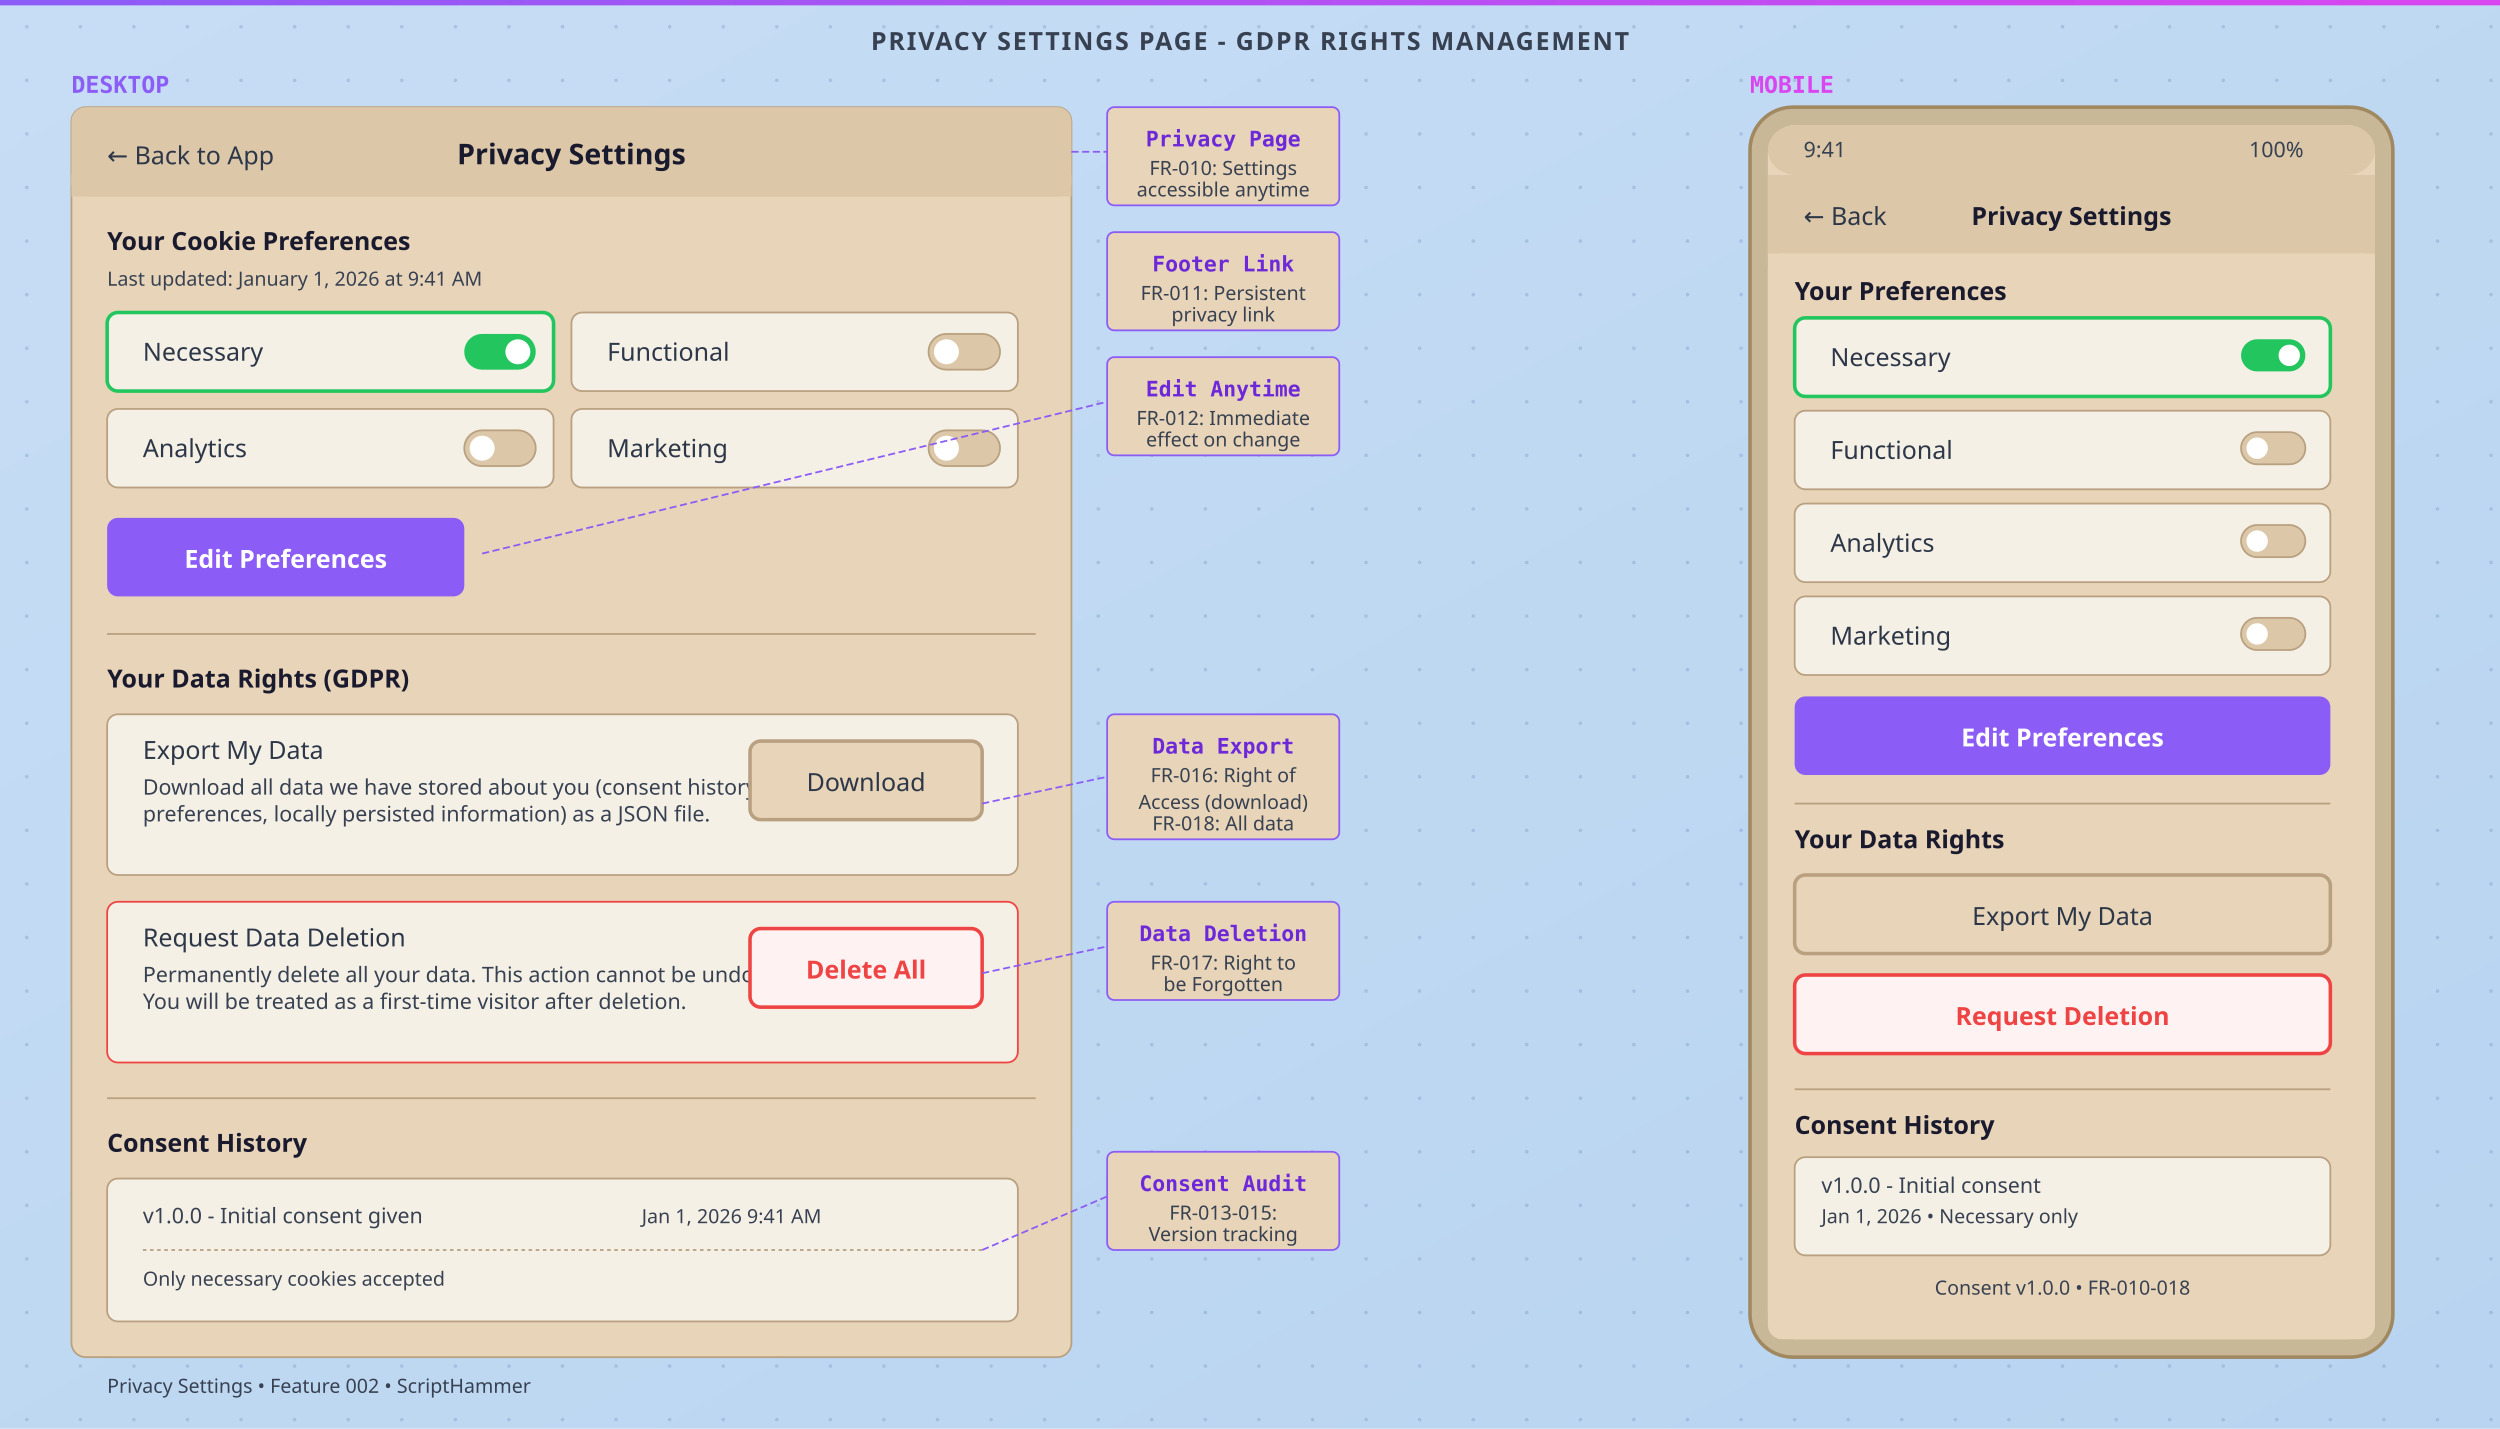
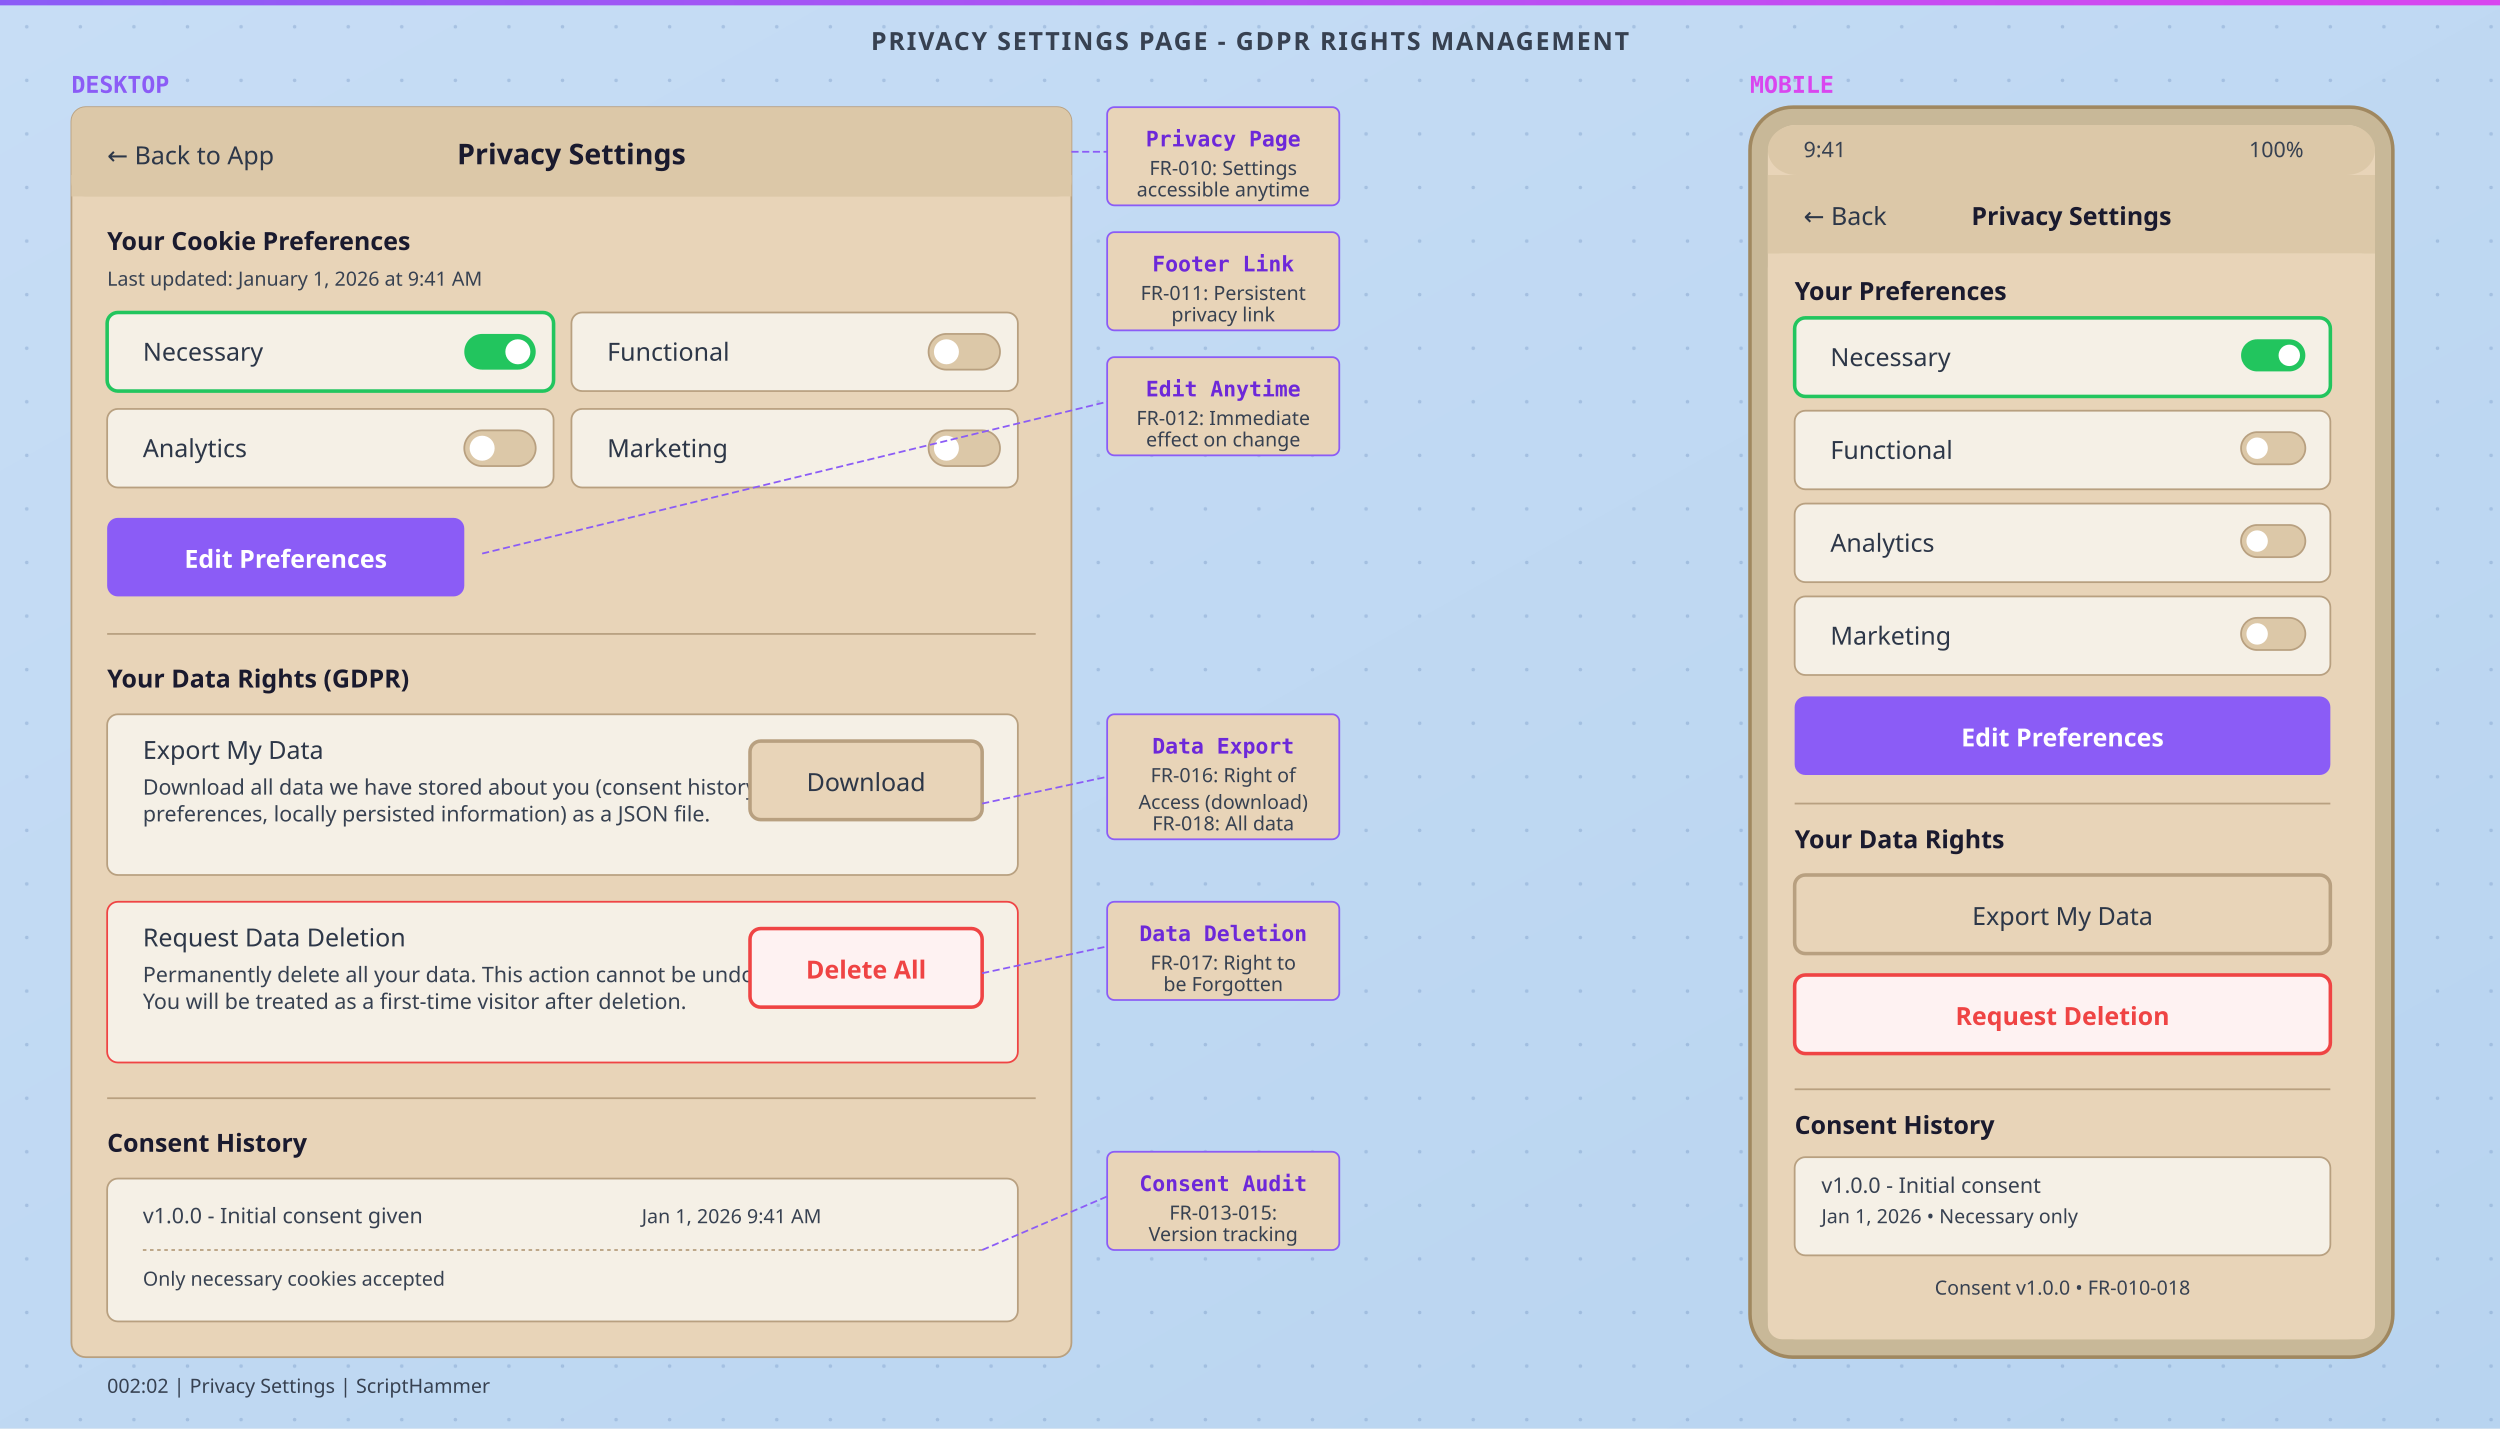
<svg xmlns="http://www.w3.org/2000/svg" viewBox="0 0 1400 800" width="1400" height="800">
  <defs>
    <linearGradient id="bgGrad" x1="0%" y1="0%" x2="100%" y2="100%">
      <stop offset="0%" style="stop-color:#c7ddf5" />
      <stop offset="100%" style="stop-color:#b8d4f0" />
    </linearGradient>
    <linearGradient id="accentGrad" x1="0%" y1="0%" x2="100%" y2="0%">
      <stop offset="0%" style="stop-color:#8b5cf6" />
      <stop offset="100%" style="stop-color:#d946ef" />
    </linearGradient>
    <style>
      .heading-lg { fill: #1a1a2e; font-family: system-ui, sans-serif; font-size: 24px; font-weight: 800; }
      .heading { fill: #1a1a2e; font-family: system-ui, sans-serif; font-size: 16px; font-weight: 700; }
      .heading-sm { fill: #1a1a2e; font-family: system-ui, sans-serif; font-size: 14px; font-weight: 700; }
      .text-md { fill: #2d3748; font-family: system-ui, sans-serif; font-size: 14px; font-weight: 500; }
      .text-sm { fill: #374151; font-family: system-ui, sans-serif; font-size: 12px; font-weight: 500; }
      .text-muted { fill: #374151; font-family: system-ui, sans-serif; font-size: 11px; font-weight: 500; }
      .annotation { fill: #6d28d9; font-family: monospace; font-size: 12px; font-weight: 600; }
      .label-desktop { fill: #8b5cf6; font-family: monospace; font-size: 13px; font-weight: bold; }
      .label-mobile { fill: #d946ef; font-family: monospace; font-size: 13px; font-weight: bold; }
    </style>
  </defs>
  <rect width="1400" height="800" fill="url(#bgGrad)" />
  <g opacity="0.35">
    <pattern id="dots" width="30" height="30" patternUnits="userSpaceOnUse">
      <circle cx="15" cy="15" r="1" fill="#6b8cba" />
    </pattern>
    <rect width="1400" height="800" fill="url(#dots)" />
  </g>
  <rect x="0" y="0" width="1400" height="3" fill="url(#accentGrad)" />
  <text x="700" y="28" text-anchor="middle" font-family="system-ui, sans-serif" font-size="14" font-weight="600" fill="#374151" letter-spacing="1">PRIVACY SETTINGS PAGE - GDPR RIGHTS MANAGEMENT</text>
  <text x="40" y="52" class="label-desktop">DESKTOP</text>
  <g id="desktop-view">
    <rect x="40" y="60" width="560" height="700" rx="8" fill="#e8d4b8" stroke="#b8a080" stroke-width="1" />
    <rect x="40" y="60" width="560" height="50" rx="8" fill="#dcc8a8" />
    <rect x="40" y="98" width="560" height="12" fill="#dcc8a8" />
    <text x="60" y="92" class="text-md" fill="#8b5cf6">← Back to App</text>
    <text x="320" y="92" text-anchor="middle" class="heading">Privacy Settings</text>
    <text x="60" y="140" class="heading-sm">Your Cookie Preferences</text>
    <text x="60" y="160" class="text-muted">Last updated: January 1, 2026 at 9:41 AM</text>
    <g id="consent-status">
      <rect x="60" y="175" width="250" height="44" rx="6" fill="#f5f0e6" stroke="#22c55e" stroke-width="2" />
      <text x="80" y="202" class="text-md">Necessary</text>
      <rect x="260" y="187" width="40" height="20" rx="10" fill="#22c55e" />
      <circle cx="290" cy="197" r="7" fill="#fff" />
      <rect x="320" y="175" width="250" height="44" rx="6" fill="#f5f0e6" stroke="#b8a080" stroke-width="1" />
      <text x="340" y="202" class="text-md">Functional</text>
      <rect x="520" y="187" width="40" height="20" rx="10" fill="#dcc8a8" stroke="#b8a080" />
      <circle cx="530" cy="197" r="7" fill="#fff" />
      <rect x="60" y="229" width="250" height="44" rx="6" fill="#f5f0e6" stroke="#b8a080" stroke-width="1" />
      <text x="80" y="256" class="text-md">Analytics</text>
      <rect x="260" y="241" width="40" height="20" rx="10" fill="#dcc8a8" stroke="#b8a080" />
      <circle cx="270" cy="251" r="7" fill="#fff" />
      <rect x="320" y="229" width="250" height="44" rx="6" fill="#f5f0e6" stroke="#b8a080" stroke-width="1" />
      <text x="340" y="256" class="text-md">Marketing</text>
      <rect x="520" y="241" width="40" height="20" rx="10" fill="#dcc8a8" stroke="#b8a080" />
      <circle cx="530" cy="251" r="7" fill="#fff" />
    </g>
    <rect x="60" y="290" width="200" height="44" rx="6" fill="#8b5cf6" />
    <text x="160" y="318" text-anchor="middle" fill="#fff" font-family="system-ui" font-size="14" font-weight="600">Edit Preferences</text>
    <line x1="60" y1="355" x2="580" y2="355" stroke="#b8a080" stroke-width="1" />
    <text x="60" y="385" class="heading-sm">Your Data Rights (GDPR)</text>
    <rect x="60" y="400" width="510" height="90" rx="6" fill="#f5f0e6" stroke="#b8a080" stroke-width="1" />
    <text x="80" y="425" class="text-md" font-weight="600">Export My Data</text>
    <text x="80" y="445" class="text-sm">Download all data we have stored about you (consent history,</text>
    <text x="80" y="460" class="text-sm">preferences, locally persisted information) as a JSON file.</text>
    <rect x="420" y="415" width="130" height="44" rx="6" fill="#e8d4b8" stroke="#b8a080" stroke-width="2" />
    <text x="485" y="443" text-anchor="middle" class="text-md">Download</text>
    <rect x="60" y="505" width="510" height="90" rx="6" fill="#f5f0e6" stroke="#ef4444" stroke-width="1" />
    <text x="80" y="530" class="text-md" font-weight="600">Request Data Deletion</text>
    <text x="80" y="550" class="text-sm">Permanently delete all your data. This action cannot be undone.</text>
    <text x="80" y="565" class="text-sm">You will be treated as a first-time visitor after deletion.</text>
    <rect x="420" y="520" width="130" height="44" rx="6" fill="#fef2f2" stroke="#ef4444" stroke-width="2" />
    <text x="485" y="548" text-anchor="middle" fill="#ef4444" font-family="system-ui" font-size="14" font-weight="600">Delete All</text>
    <line x1="60" y1="615" x2="580" y2="615" stroke="#b8a080" stroke-width="1" />
    <text x="60" y="645" class="heading-sm">Consent History</text>
    <rect x="60" y="660" width="510" height="80" rx="6" fill="#f5f0e6" stroke="#b8a080" stroke-width="1" />
    <text x="80" y="685" class="text-sm">v1.0.0 - Initial consent given</text>
    <text x="460" y="685" text-anchor="end" class="text-muted">Jan 1, 2026 9:41 AM</text>
    <line x1="80" y1="700" x2="550" y2="700" stroke="#b8a080" stroke-width="1" stroke-dasharray="2,2" />
    <text x="80" y="720" class="text-muted">Only necessary cookies accepted</text>
  </g>
  <g id="annotations">
    <rect x="620" y="60" width="130" height="55" rx="4" fill="#e8d4b8" stroke="#8b5cf6" stroke-width="1" />
    <text x="685" y="82" text-anchor="middle" class="annotation">Privacy Page</text>
    <text x="685" y="98" text-anchor="middle" class="text-muted">FR-010: Settings</text>
    <text x="685" y="110" text-anchor="middle" class="text-muted">accessible anytime</text>
    <rect x="620" y="130" width="130" height="55" rx="4" fill="#e8d4b8" stroke="#8b5cf6" stroke-width="1" />
    <text x="685" y="152" text-anchor="middle" class="annotation">Footer Link</text>
    <text x="685" y="168" text-anchor="middle" class="text-muted">FR-011: Persistent</text>
    <text x="685" y="180" text-anchor="middle" class="text-muted">privacy link</text>
    <rect x="620" y="200" width="130" height="55" rx="4" fill="#e8d4b8" stroke="#8b5cf6" stroke-width="1" />
    <text x="685" y="222" text-anchor="middle" class="annotation">Edit Anytime</text>
    <text x="685" y="238" text-anchor="middle" class="text-muted">FR-012: Immediate</text>
    <text x="685" y="250" text-anchor="middle" class="text-muted">effect on change</text>
    <rect x="620" y="400" width="130" height="70" rx="4" fill="#e8d4b8" stroke="#8b5cf6" stroke-width="1" />
    <text x="685" y="422" text-anchor="middle" class="annotation">Data Export</text>
    <text x="685" y="438" text-anchor="middle" class="text-muted">FR-016: Right of</text>
    <text x="685" y="453" text-anchor="middle" class="text-muted">Access (download)</text>
    <text x="685" y="465" text-anchor="middle" class="text-muted">FR-018: All data</text>
    <rect x="620" y="505" width="130" height="55" rx="4" fill="#e8d4b8" stroke="#8b5cf6" stroke-width="1" />
    <text x="685" y="527" text-anchor="middle" class="annotation">Data Deletion</text>
    <text x="685" y="543" text-anchor="middle" class="text-muted">FR-017: Right to</text>
    <text x="685" y="555" text-anchor="middle" class="text-muted">be Forgotten</text>
    <rect x="620" y="645" width="130" height="55" rx="4" fill="#e8d4b8" stroke="#8b5cf6" stroke-width="1" />
    <text x="685" y="667" text-anchor="middle" class="annotation">Consent Audit</text>
    <text x="685" y="683" text-anchor="middle" class="text-muted">FR-013-015:</text>
    <text x="685" y="695" text-anchor="middle" class="text-muted">Version tracking</text>
  </g>
  <text x="980" y="52" class="label-mobile">MOBILE</text>
  <g id="mobile-view" transform="translate(980, 60)">
    <rect x="0" y="0" width="360" height="700" rx="24" fill="#c8b898" stroke="#a08860" stroke-width="2" />
    <rect x="10" y="10" width="340" height="680" rx="16" fill="#e8d4b8" />
    <rect x="10" y="10" width="340" height="28" rx="16" fill="#dcc8a8" />
    <text x="30" y="28" class="text-sm">9:41</text>
    <text x="310" y="28" text-anchor="end" class="text-sm">100%</text>
    <rect x="10" y="38" width="340" height="44" fill="#dcc8a8" />
    <text x="30" y="66" class="text-md" fill="#8b5cf6">← Back</text>
    <text x="180" y="66" text-anchor="middle" class="heading-sm">Privacy Settings</text>
    <rect x="10" y="82" width="340" height="608" rx="8" fill="#e8d4b8" />
    <text x="25" y="108" class="heading-sm">Your Preferences</text>
    <rect x="25" y="118" width="300" height="44" rx="6" fill="#f5f0e6" stroke="#22c55e" stroke-width="2" />
    <text x="45" y="145" class="text-md">Necessary</text>
    <rect x="275" y="130" width="36" height="18" rx="9" fill="#22c55e" />
    <circle cx="302" cy="139" r="6" fill="#fff" />
    <rect x="25" y="170" width="300" height="44" rx="6" fill="#f5f0e6" stroke="#b8a080" />
    <text x="45" y="197" class="text-md">Functional</text>
    <rect x="275" y="182" width="36" height="18" rx="9" fill="#dcc8a8" stroke="#b8a080" />
    <circle cx="284" cy="191" r="6" fill="#fff" />
    <rect x="25" y="222" width="300" height="44" rx="6" fill="#f5f0e6" stroke="#b8a080" />
    <text x="45" y="249" class="text-md">Analytics</text>
    <rect x="275" y="234" width="36" height="18" rx="9" fill="#dcc8a8" stroke="#b8a080" />
    <circle cx="284" cy="243" r="6" fill="#fff" />
    <rect x="25" y="274" width="300" height="44" rx="6" fill="#f5f0e6" stroke="#b8a080" />
    <text x="45" y="301" class="text-md">Marketing</text>
    <rect x="275" y="286" width="36" height="18" rx="9" fill="#dcc8a8" stroke="#b8a080" />
    <circle cx="284" cy="295" r="6" fill="#fff" />
    <rect x="25" y="330" width="300" height="44" rx="6" fill="#8b5cf6" />
    <text x="175" y="358" text-anchor="middle" fill="#fff" font-family="system-ui" font-size="14" font-weight="600">Edit Preferences</text>
    <line x1="25" y1="390" x2="325" y2="390" stroke="#b8a080" stroke-width="1" />
    <text x="25" y="415" class="heading-sm">Your Data Rights</text>
    <rect x="25" y="430" width="300" height="44" rx="6" fill="#e8d4b8" stroke="#b8a080" stroke-width="2" />
    <text x="175" y="458" text-anchor="middle" class="text-md">Export My Data</text>
    <rect x="25" y="486" width="300" height="44" rx="6" fill="#fef2f2" stroke="#ef4444" stroke-width="2" />
    <text x="175" y="514" text-anchor="middle" fill="#ef4444" font-family="system-ui" font-size="14" font-weight="600">Request Deletion</text>
    <line x1="25" y1="550" x2="325" y2="550" stroke="#b8a080" stroke-width="1" />
    <text x="25" y="575" class="heading-sm">Consent History</text>
    <rect x="25" y="588" width="300" height="55" rx="6" fill="#f5f0e6" stroke="#b8a080" />
    <text x="40" y="608" class="text-sm">v1.0.0 - Initial consent</text>
    <text x="40" y="625" class="text-muted">Jan 1, 2026 • Necessary only</text>
    <text x="175" y="665" text-anchor="middle" class="text-muted">Consent v1.0.0 • FR-010-018</text>
  </g>
-   <text x="60" y="780" text-anchor="start" class="text-muted">Privacy Settings • Feature 002 • ScriptHammer</text>
+   <text x="60" y="780" text-anchor="start" class="text-muted">002:02 | Privacy Settings | ScriptHammer</text>
  <g id="leader-lines">
    <line x1="600" y1="85" x2="620" y2="85" stroke="#8b5cf6" stroke-width="1" stroke-dasharray="4,2" />
    <line x1="270" y1="310" x2="620" y2="225" stroke="#8b5cf6" stroke-width="1" stroke-dasharray="4,2" />
    <line x1="550" y1="450" x2="620" y2="435" stroke="#8b5cf6" stroke-width="1" stroke-dasharray="4,2" />
    <line x1="550" y1="545" x2="620" y2="530" stroke="#8b5cf6" stroke-width="1" stroke-dasharray="4,2" />
    <line x1="550" y1="700" x2="620" y2="670" stroke="#8b5cf6" stroke-width="1" stroke-dasharray="4,2" />
  </g>
</svg>
